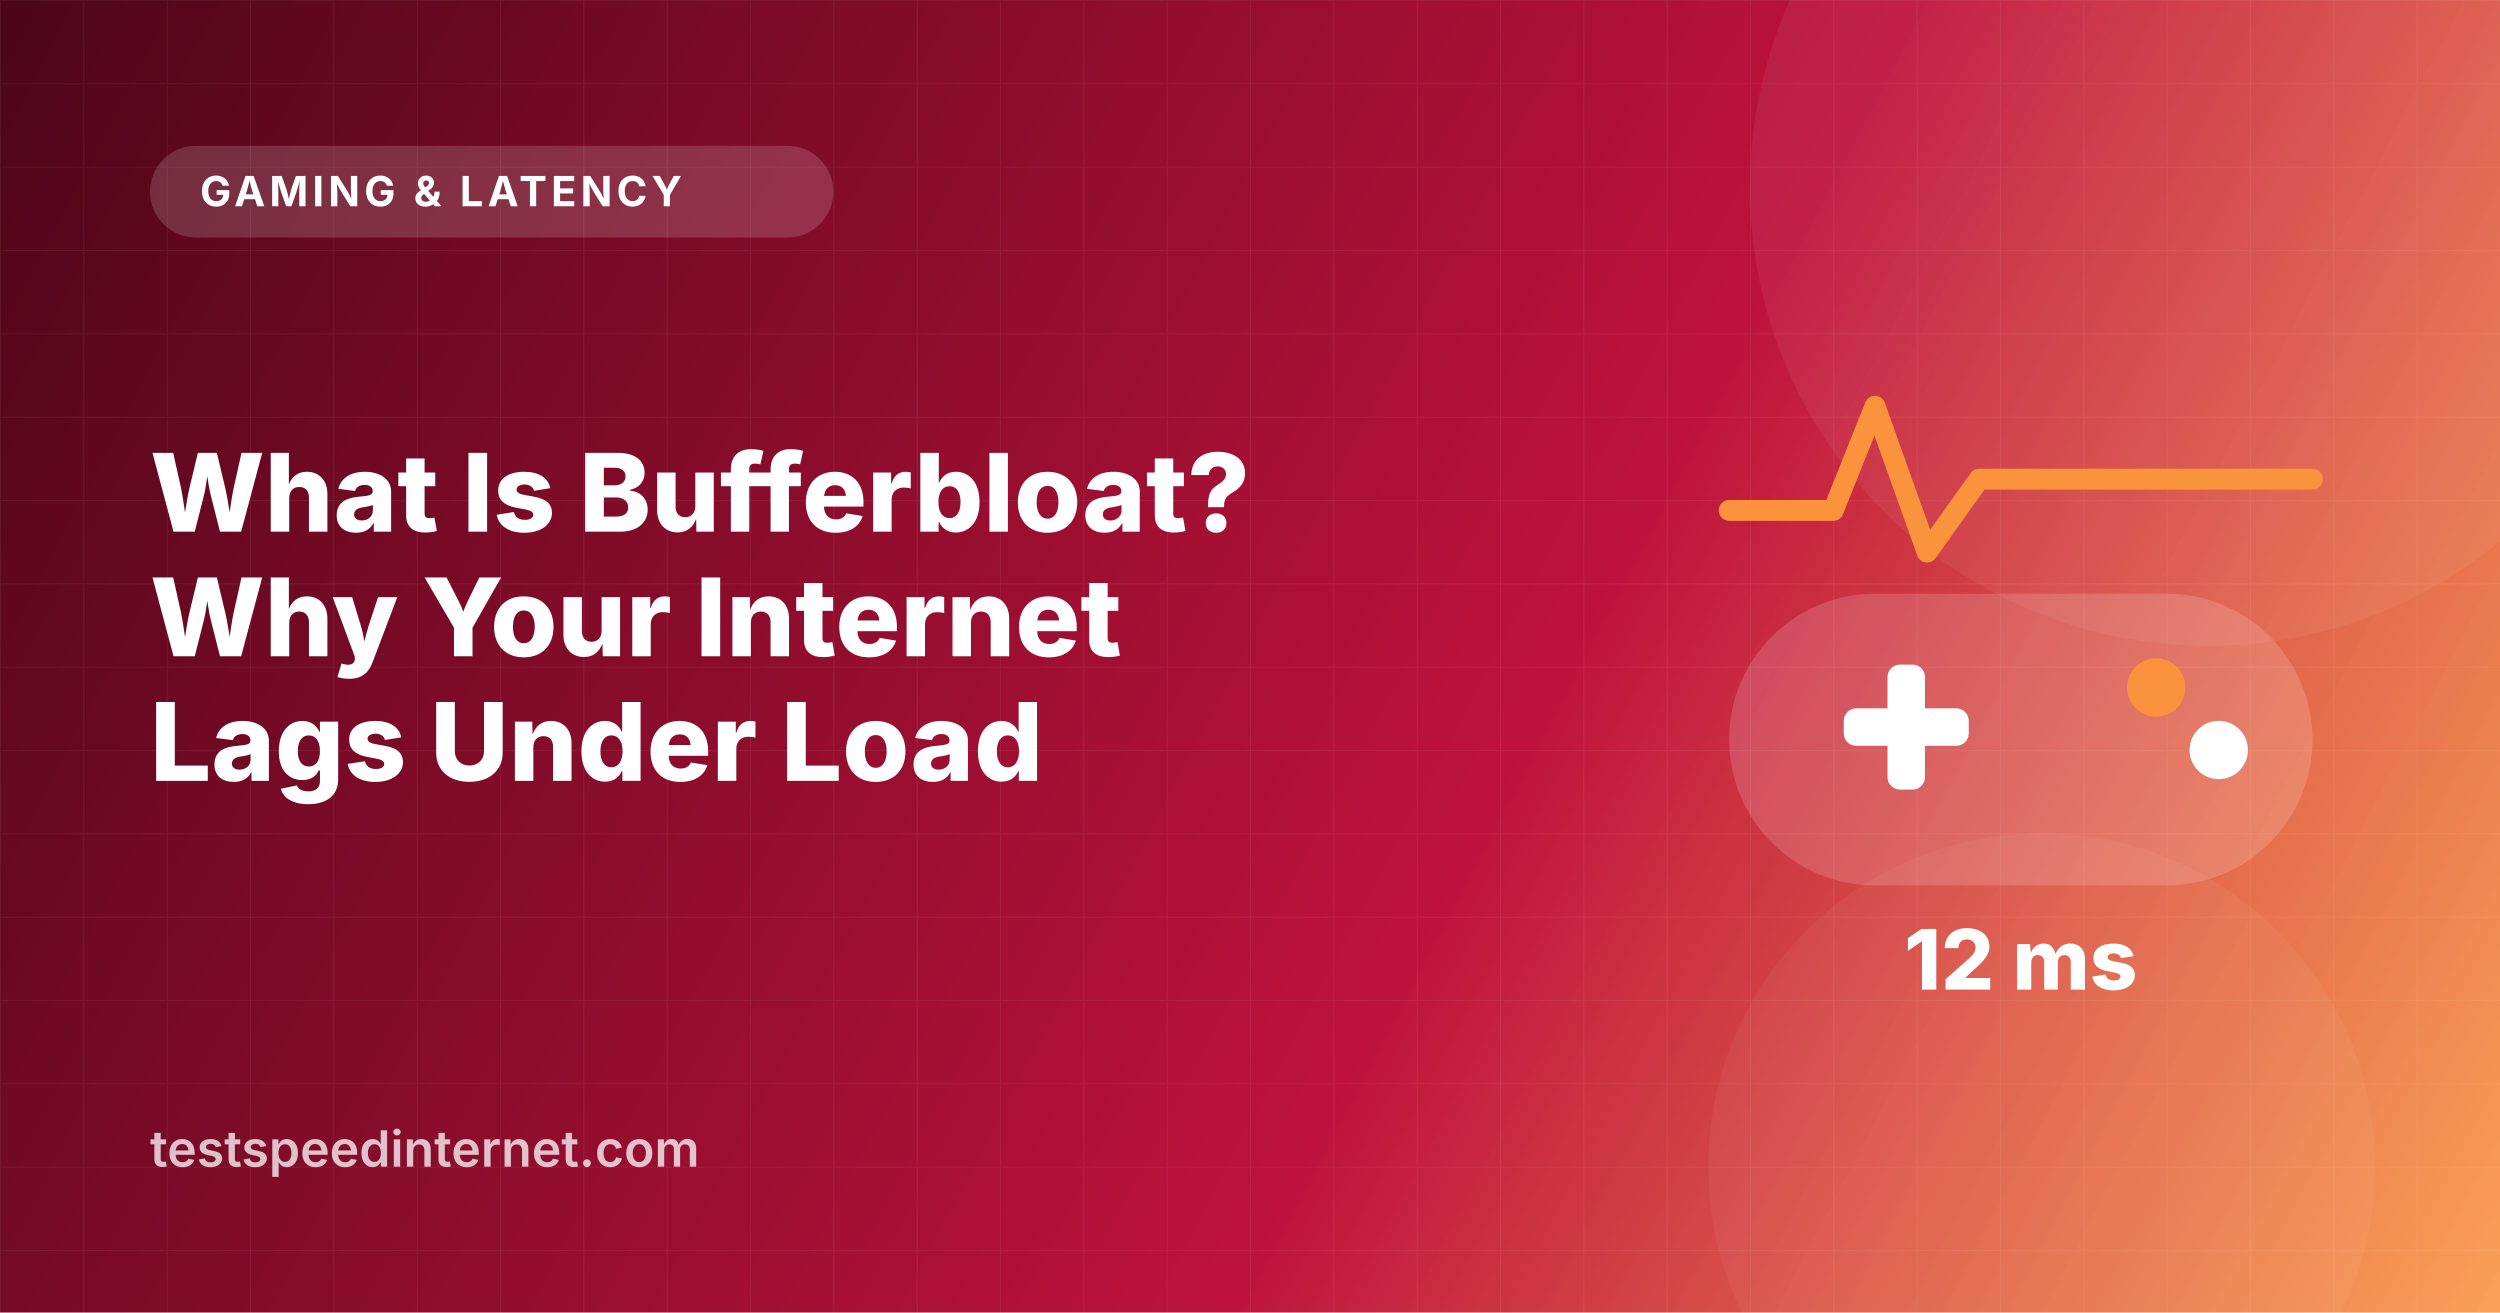
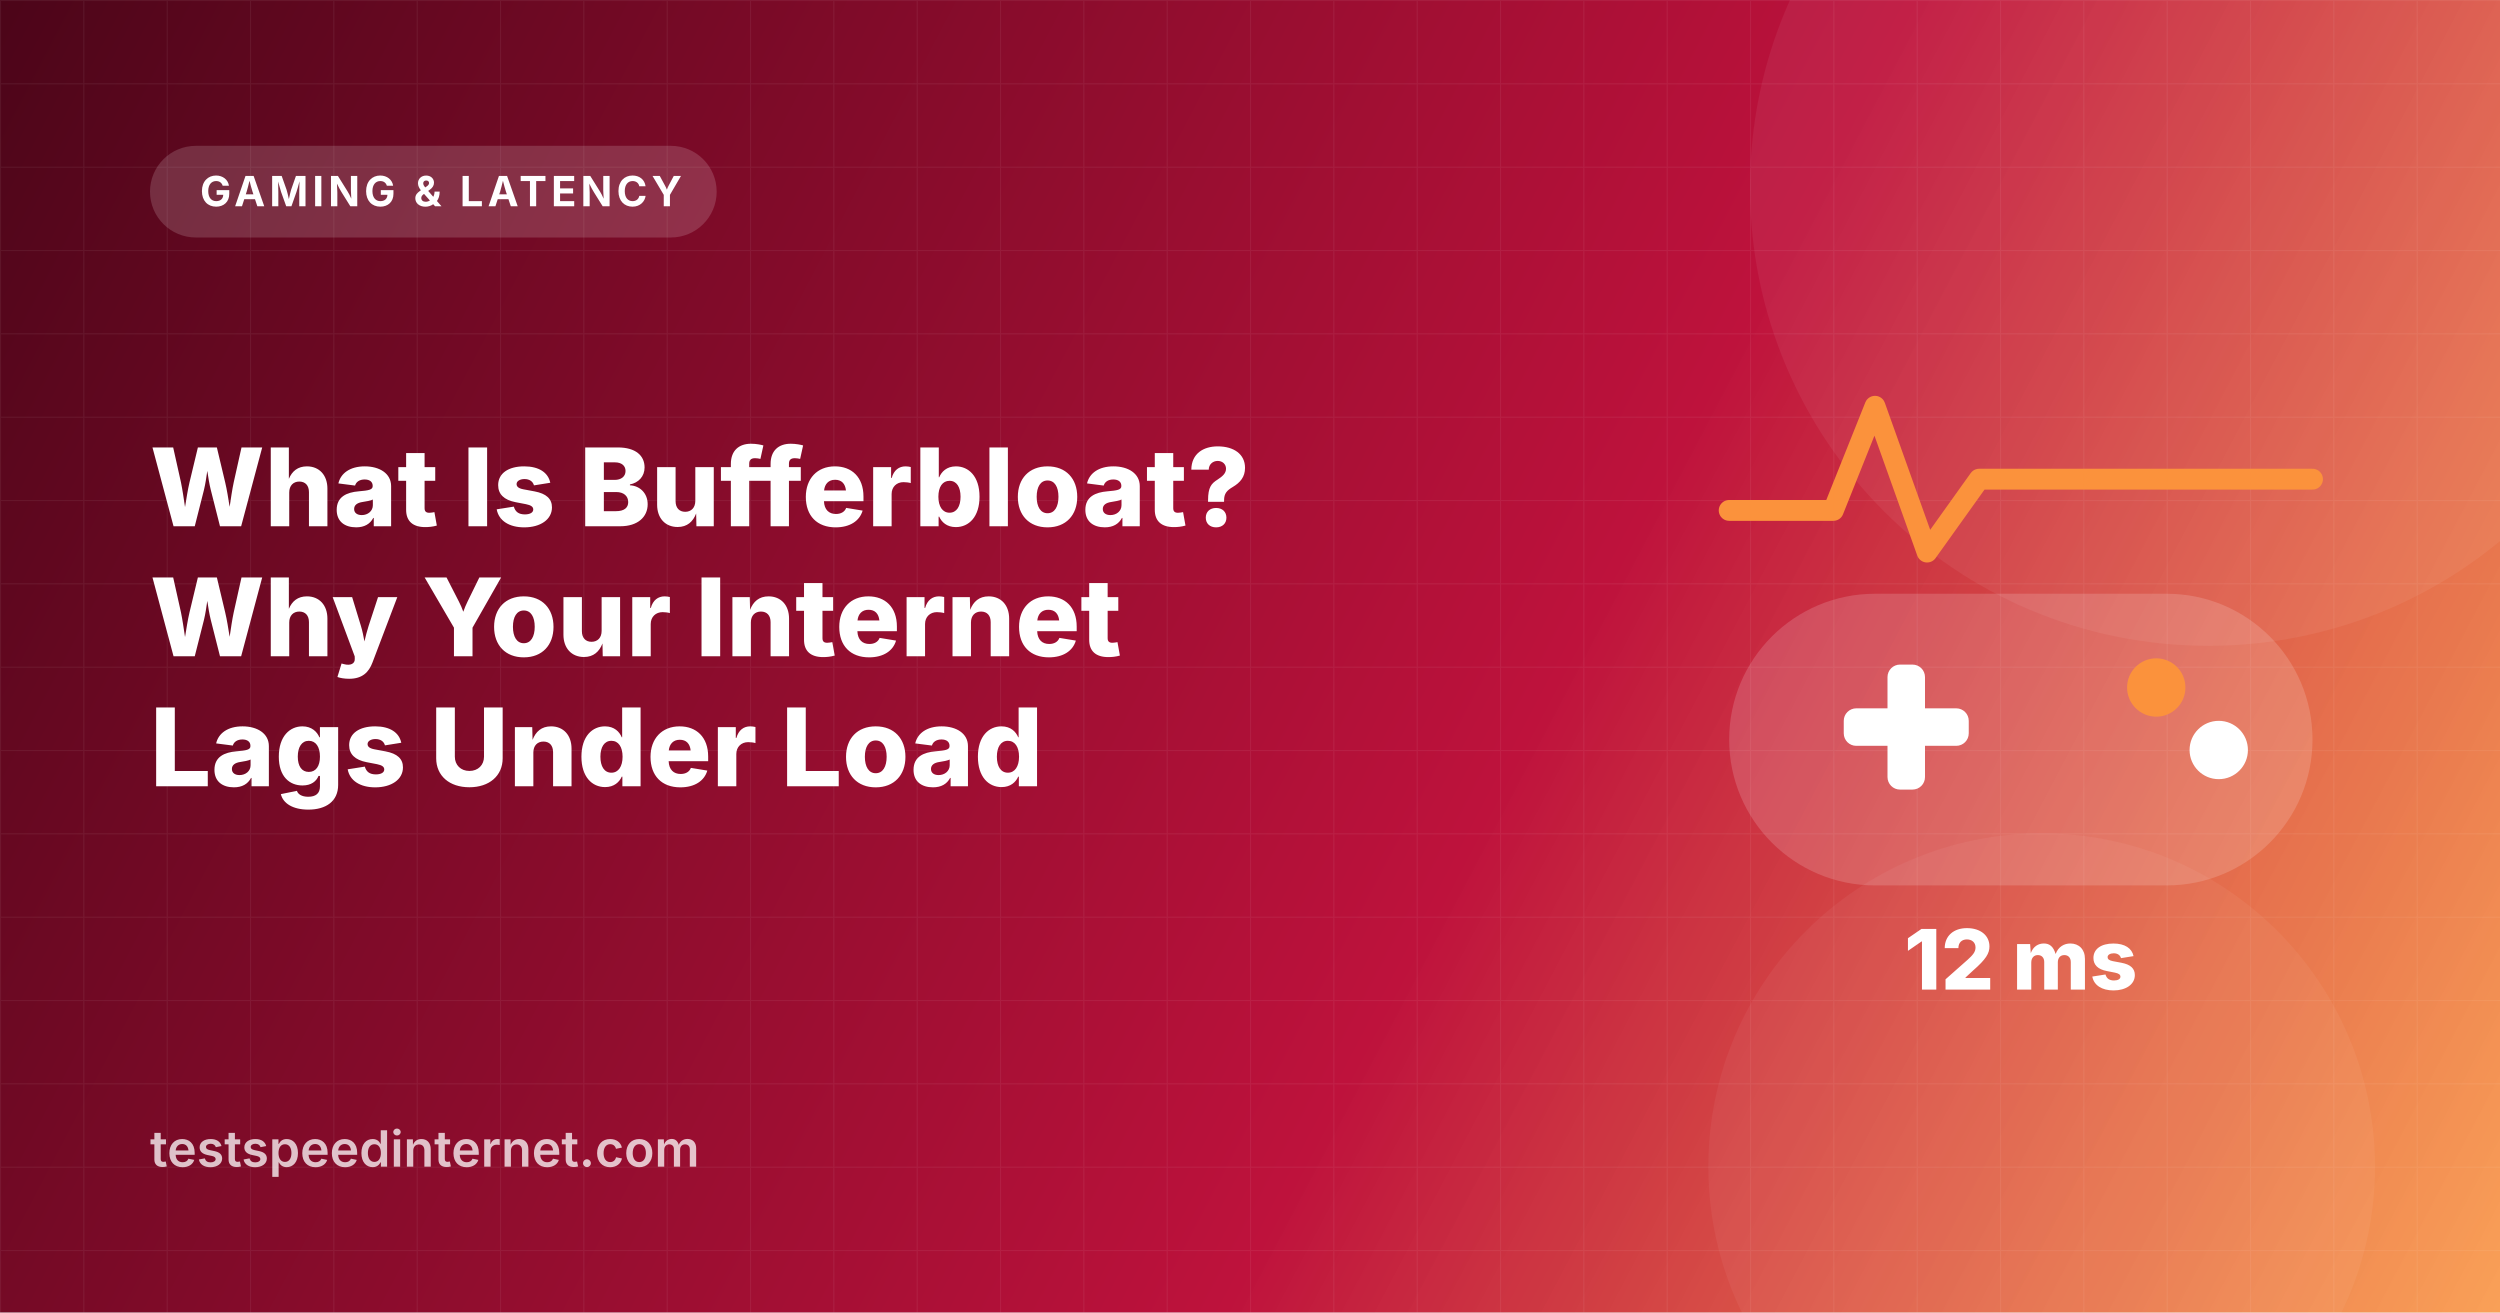
<svg xmlns="http://www.w3.org/2000/svg" width="1200" height="630" viewBox="0 0 1200 630" font-family="Inter, 'Segoe UI', Helvetica, Arial, sans-serif">
  <defs>
    <linearGradient id="bg" x1="0" y1="0" x2="1200" y2="630" gradientUnits="userSpaceOnUse">
      <stop stop-color="#4c0519" />
      <stop offset=".6" stop-color="#be123c" />
      <stop offset="1" stop-color="#fb923c" stop-opacity=".85" />
    </linearGradient>
    <pattern id="grid" width="40" height="40" patternUnits="userSpaceOnUse">
      <path d="M40 0H0V40" fill="none" stroke="#fff" stroke-opacity=".06" />
    </pattern>
  </defs>
  <rect width="1200" height="630" fill="url(#bg)" />
  <rect width="1200" height="630" fill="url(#grid)" />
  <circle cx="1060" cy="90" r="220" fill="#fff" fill-opacity=".06" />
  <circle cx="980" cy="560" r="160" fill="#fff" fill-opacity=".05" />
-   <rect x="72" y="70" width="328" height="44" rx="22" fill="#fff" fill-opacity=".16" />
+   <rect x="72" y="70" width="272" height="44" rx="22" fill="#fff" fill-opacity=".16" />
  <text x="96" y="99" font-size="20" font-weight="700" letter-spacing="2" fill="#fff">GAMING &amp; LATENCY</text>
-   <text x="72" y="255.2" font-size="52" font-weight="800" fill="#fff">What Is Bufferbloat?</text>
+   <text x="72" y="252.6" font-size="52" font-weight="800" fill="#fff">What Is Bufferbloat?</text>
  <text x="72" y="315" font-size="52" font-weight="800" fill="#fff">Why Your Internet</text>
-   <text x="72" y="374.8" font-size="52" font-weight="800" fill="#fff">Lags Under Load</text>
+   <text x="72" y="377.4" font-size="52" font-weight="800" fill="#fff">Lags Under Load</text>
  <text x="72" y="560" font-size="24" font-weight="600" fill="#fff" fill-opacity=".75">testspeedinternet.com</text>
  <g transform="translate(790 135)">
    <rect x="40" y="150" width="280" height="140" rx="70" fill="#fff" fill-opacity=".16" />
    <rect x="95" y="205" width="60" height="18" rx="6" fill="#fff" />
    <rect x="116" y="184" width="18" height="60" rx="6" fill="#fff" />
    <circle cx="245" cy="195" r="14" fill="#fb923c" />
    <circle cx="275" cy="225" r="14" fill="#fff" />
    <polyline points="40,110 90,110 110,60 135,130 160,95 320,95" fill="none" stroke="#fb923c" stroke-width="10" stroke-linejoin="round" stroke-linecap="round" />
    <text x="180" y="340" text-anchor="middle" font-size="40" font-weight="800" fill="#fff">12 ms</text>
  </g>
</svg>
